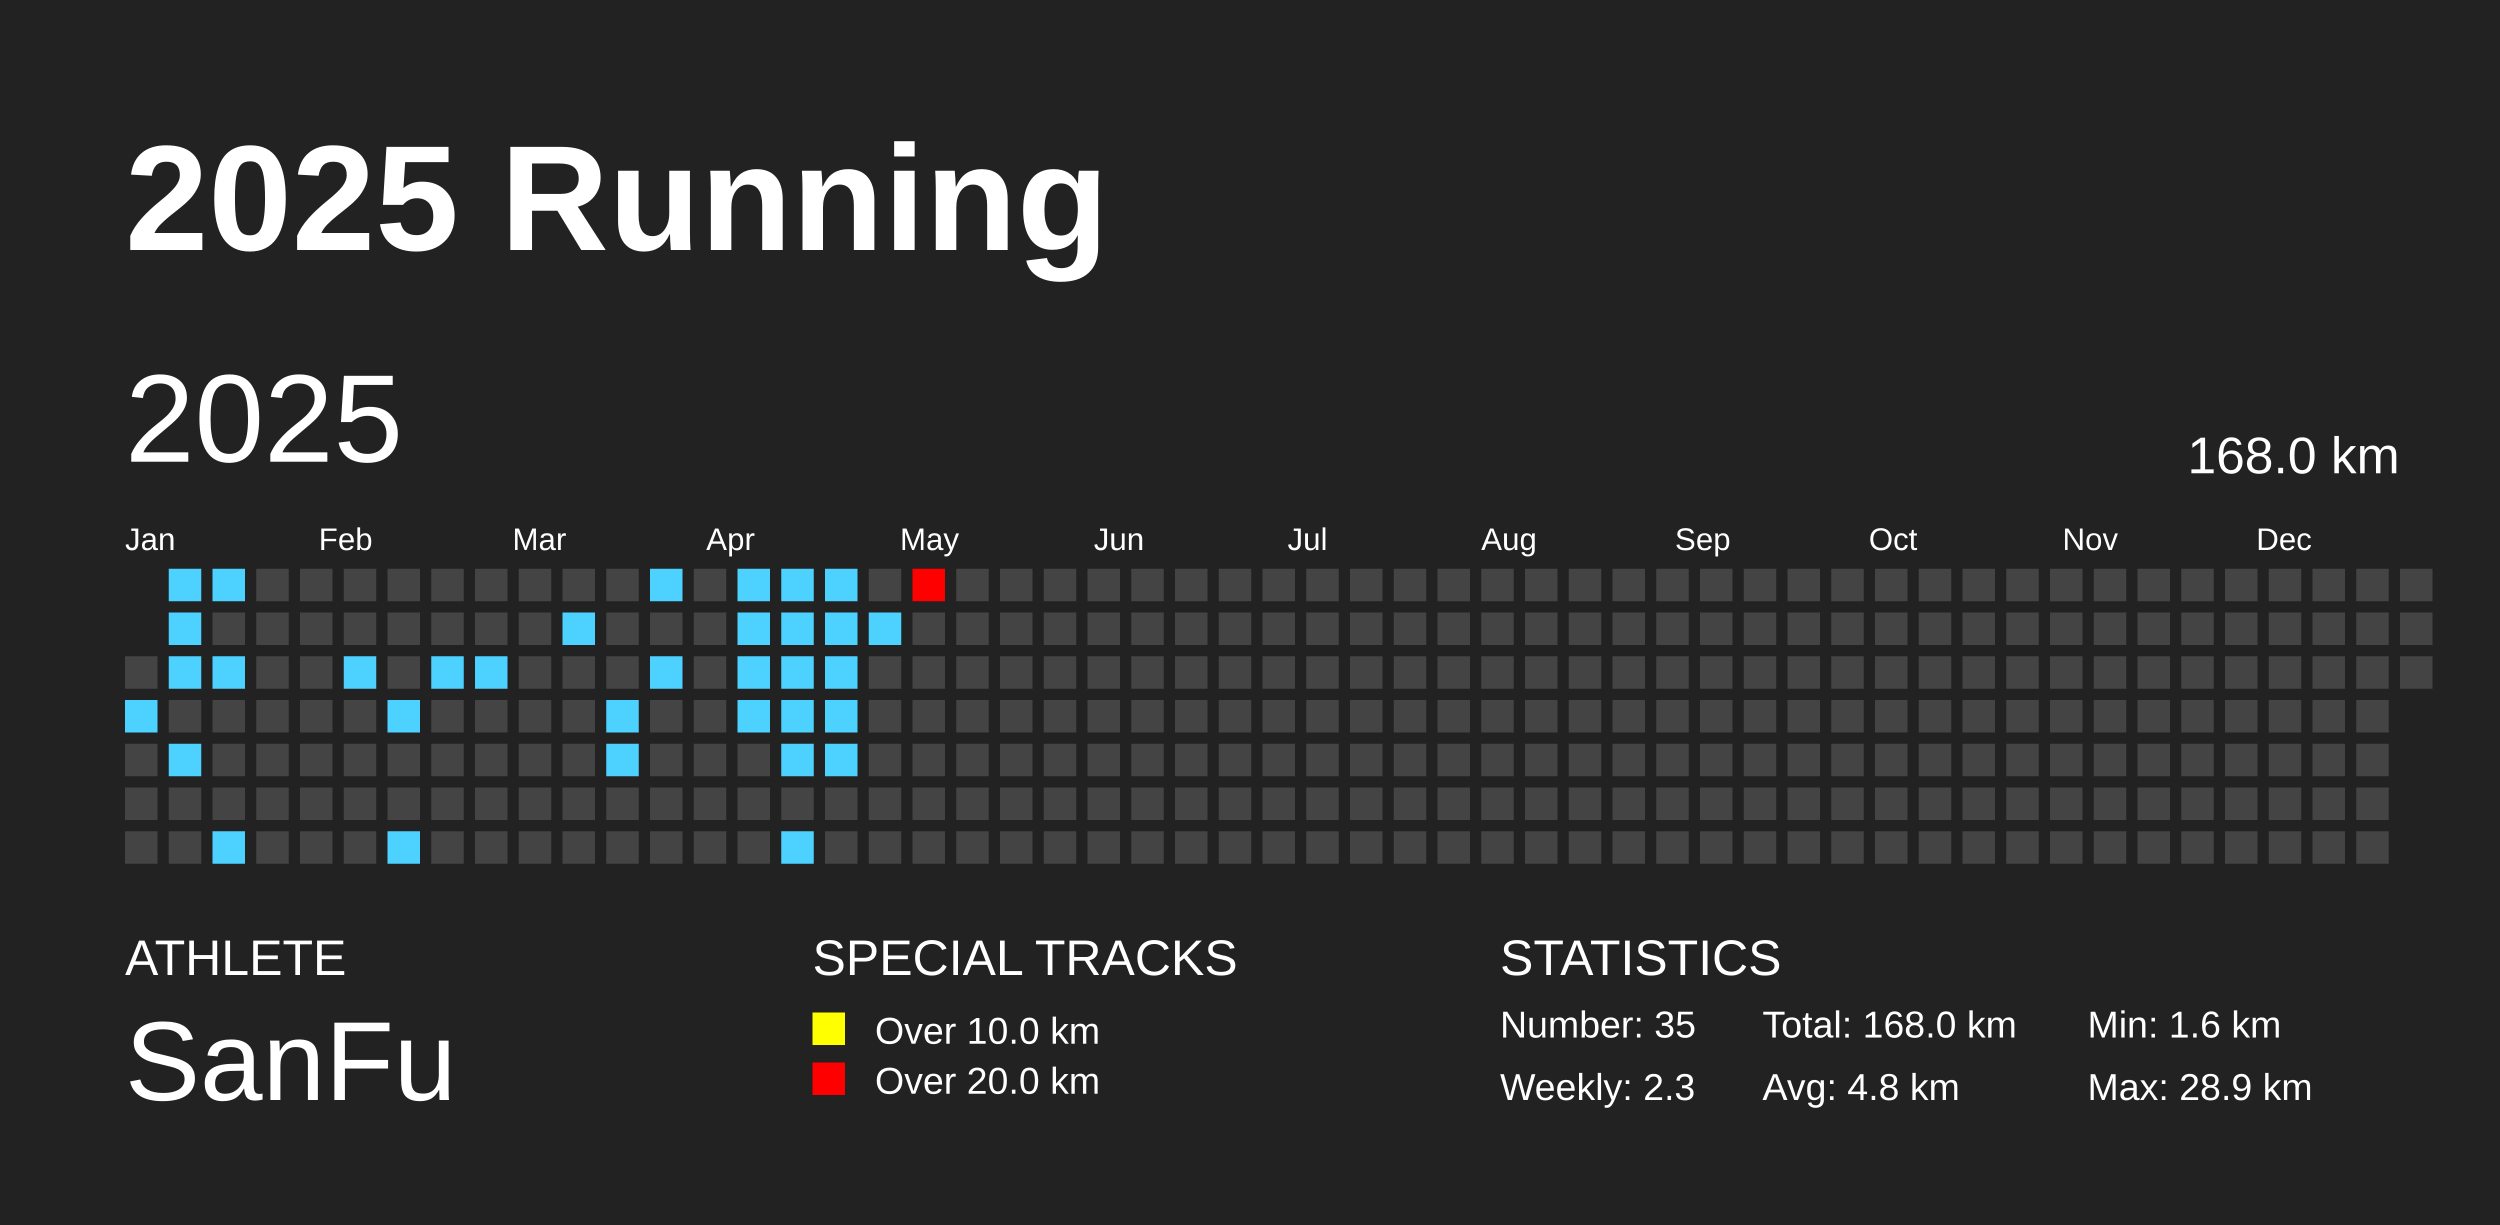
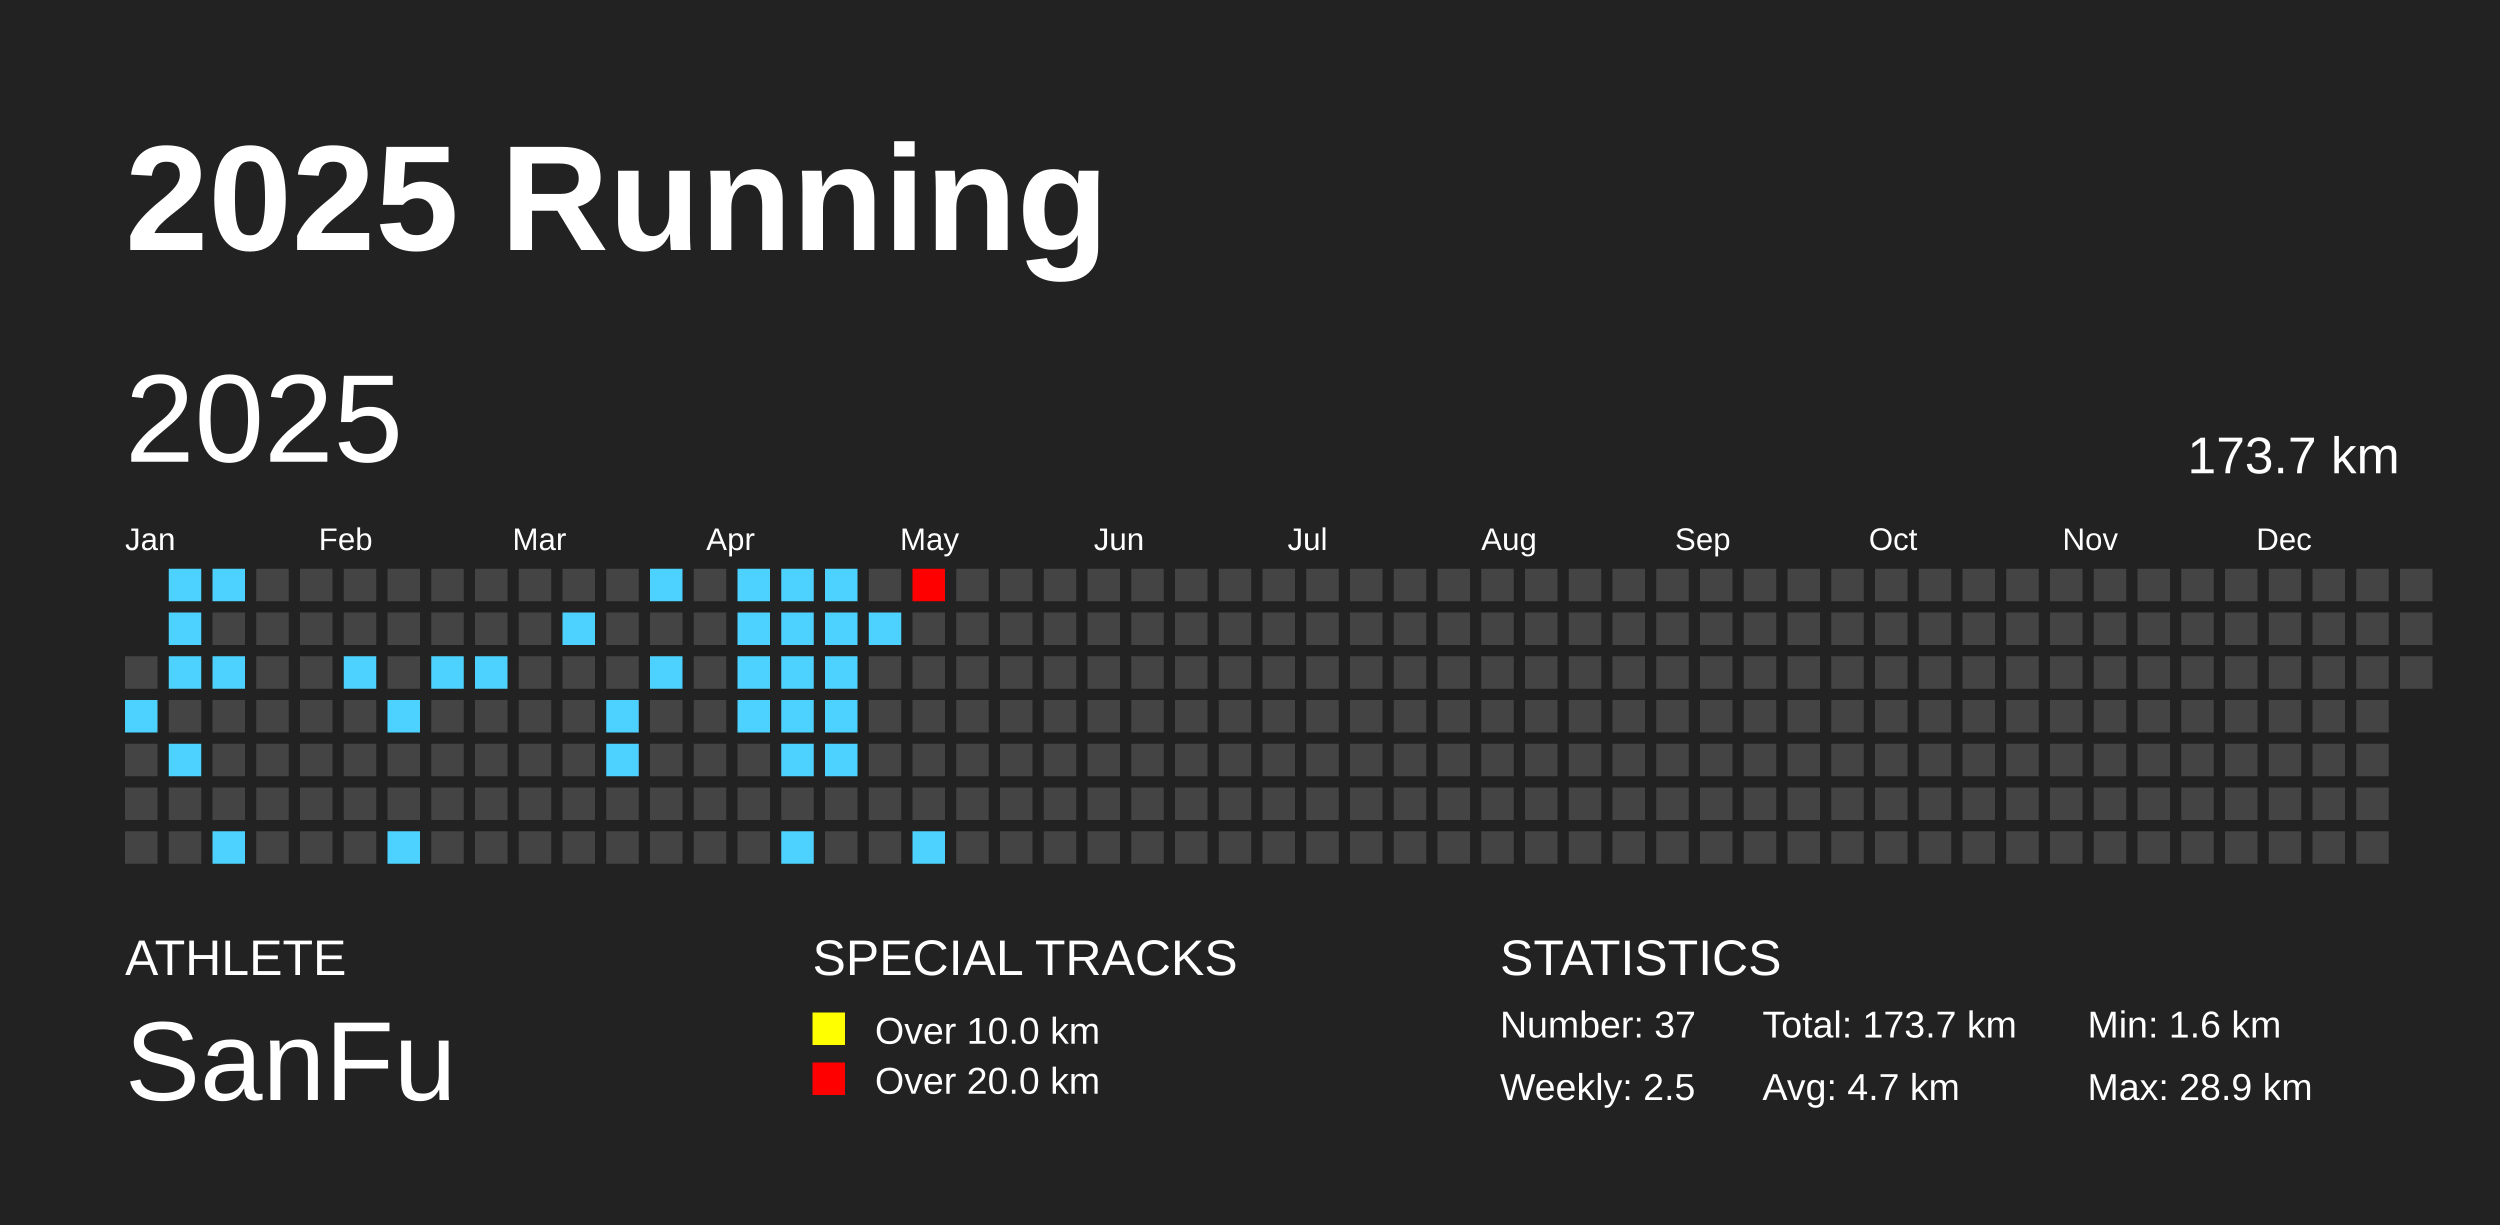
<svg xmlns="http://www.w3.org/2000/svg" baseProfile="full" height="98mm" version="1.1" viewBox="0,0,200,98" width="200mm">
  <defs />
  <rect fill="#222222" height="98" width="200" x="0" y="0" />
  <text fill="#FFFFFF" style="font-size:12px; font-family:Arial; font-weight:bold;" x="10" y="20">2025 Running</text>
  <text fill="#FFFFFF" style="font-size:4px; font-family:Arial" x="10" y="78">ATHLETE</text>
  <text fill="#FFFFFF" style="font-size:9px; font-family:Arial" x="10" y="88">SanFu</text>
  <text fill="#FFFFFF" style="font-size:4px; font-family:Arial" x="65" y="78">SPECIAL TRACKS</text>
  <rect fill="yellow" height="2.6" width="2.6" x="65" y="81" />
  <text fill="#FFFFFF" style="font-size:3px; font-family:Arial" x="70" y="83.5">Over 10.0 km</text>
  <rect fill="red" height="2.6" width="2.6" x="65" y="85" />
  <text fill="#FFFFFF" style="font-size:3px; font-family:Arial" x="70" y="87.5">Over 20.0 km</text>
  <text fill="#FFFFFF" style="font-size:4px; font-family:Arial" x="120" y="78">STATISTICS</text>
-   <text fill="#FFFFFF" style="font-size:3px; font-family:Arial" x="120" y="83">Number: 35</text>
-   <text fill="#FFFFFF" style="font-size:3px; font-family:Arial" x="120" y="88">Weekly: 2.3</text>
-   <text fill="#FFFFFF" style="font-size:3px; font-family:Arial" x="141" y="83">Total: 168.0 km</text>
-   <text fill="#FFFFFF" style="font-size:3px; font-family:Arial" x="141" y="88">Avg: 4.8 km</text>
+   <text fill="#FFFFFF" style="font-size:3px; font-family:Arial" x="120" y="83">Number: 37</text>
+   <text fill="#FFFFFF" style="font-size:3px; font-family:Arial" x="120" y="88">Weekly: 2.5</text>
+   <text fill="#FFFFFF" style="font-size:3px; font-family:Arial" x="141" y="83">Total: 173.7 km</text>
+   <text fill="#FFFFFF" style="font-size:3px; font-family:Arial" x="141" y="88">Avg: 4.7 km</text>
  <text fill="#FFFFFF" style="font-size:3px; font-family:Arial" x="167" y="83">Min: 1.6 km</text>
  <text fill="#FFFFFF" style="font-size:3px; font-family:Arial" x="167" y="88">Max: 28.9 km</text>
  <text dominant-baseline="hanging" fill="#FFFFFF" style="font-size:10.0px; font-family:Arial;" x="10" y="30">2025</text>
-   <text dominant-baseline="hanging" fill="#FFFFFF" style="font-size:4.125px; font-family:Arial;" x="175" y="35">168.0 km</text>
+   <text dominant-baseline="hanging" fill="#FFFFFF" style="font-size:4.125px; font-family:Arial;" x="175" y="35">173.7 km</text>
  <text fill="#FFFFFF" style="font-size:2.5px; font-family:Arial" x="10.0" y="44">Jan</text>
  <text fill="#FFFFFF" style="font-size:2.5px; font-family:Arial" x="25.5" y="44">Feb</text>
  <text fill="#FFFFFF" style="font-size:2.5px; font-family:Arial" x="41.0" y="44">Mar</text>
  <text fill="#FFFFFF" style="font-size:2.5px; font-family:Arial" x="56.5" y="44">Apr</text>
  <text fill="#FFFFFF" style="font-size:2.5px; font-family:Arial" x="72.0" y="44">May</text>
  <text fill="#FFFFFF" style="font-size:2.5px; font-family:Arial" x="87.5" y="44">Jun</text>
  <text fill="#FFFFFF" style="font-size:2.5px; font-family:Arial" x="103.0" y="44">Jul</text>
  <text fill="#FFFFFF" style="font-size:2.5px; font-family:Arial" x="118.5" y="44">Aug</text>
  <text fill="#FFFFFF" style="font-size:2.5px; font-family:Arial" x="134.0" y="44">Sep</text>
  <text fill="#FFFFFF" style="font-size:2.5px; font-family:Arial" x="149.5" y="44">Oct</text>
  <text fill="#FFFFFF" style="font-size:2.5px; font-family:Arial" x="165.0" y="44">Nov</text>
  <text fill="#FFFFFF" style="font-size:2.5px; font-family:Arial" x="180.5" y="44">Dec</text>
  <rect fill="#444444" height="2.6" width="2.6" x="10.0" y="52.5" />
  <rect fill="#4dd2ff" height="2.6" width="2.6" x="10.0" y="56.0" />
  <rect fill="#444444" height="2.6" width="2.6" x="10.0" y="59.5" />
  <rect fill="#444444" height="2.6" width="2.6" x="10.0" y="63.0" />
  <rect fill="#444444" height="2.6" width="2.6" x="10.0" y="66.5" />
  <rect fill="#4dd2ff" height="2.6" width="2.6" x="13.5" y="45.5" />
  <rect fill="#4dd2ff" height="2.6" width="2.6" x="13.5" y="49.0" />
  <rect fill="#4dd2ff" height="2.6" width="2.6" x="13.5" y="52.5" />
  <rect fill="#444444" height="2.6" width="2.6" x="13.5" y="56.0" />
  <rect fill="#4dd2ff" height="2.6" width="2.6" x="13.5" y="59.5" />
  <rect fill="#444444" height="2.6" width="2.6" x="13.5" y="63.0" />
  <rect fill="#444444" height="2.6" width="2.6" x="13.5" y="66.5" />
  <rect fill="#4dd2ff" height="2.6" width="2.6" x="17.0" y="45.5" />
  <rect fill="#444444" height="2.6" width="2.6" x="17.0" y="49.0" />
  <rect fill="#4dd2ff" height="2.6" width="2.6" x="17.0" y="52.5" />
  <rect fill="#444444" height="2.6" width="2.6" x="17.0" y="56.0" />
  <rect fill="#444444" height="2.6" width="2.6" x="17.0" y="59.5" />
  <rect fill="#444444" height="2.6" width="2.6" x="17.0" y="63.0" />
  <rect fill="#4dd2ff" height="2.6" width="2.6" x="17.0" y="66.5" />
  <rect fill="#444444" height="2.6" width="2.6" x="20.5" y="45.5" />
  <rect fill="#444444" height="2.6" width="2.6" x="20.5" y="49.0" />
  <rect fill="#444444" height="2.6" width="2.6" x="20.5" y="52.5" />
  <rect fill="#444444" height="2.6" width="2.6" x="20.5" y="56.0" />
  <rect fill="#444444" height="2.6" width="2.6" x="20.5" y="59.5" />
  <rect fill="#444444" height="2.6" width="2.6" x="20.5" y="63.0" />
  <rect fill="#444444" height="2.6" width="2.6" x="20.5" y="66.5" />
  <rect fill="#444444" height="2.6" width="2.6" x="24.0" y="45.5" />
  <rect fill="#444444" height="2.6" width="2.6" x="24.0" y="49.0" />
  <rect fill="#444444" height="2.6" width="2.6" x="24.0" y="52.5" />
  <rect fill="#444444" height="2.6" width="2.6" x="24.0" y="56.0" />
  <rect fill="#444444" height="2.6" width="2.6" x="24.0" y="59.5" />
  <rect fill="#444444" height="2.6" width="2.6" x="24.0" y="63.0" />
  <rect fill="#444444" height="2.6" width="2.6" x="24.0" y="66.5" />
  <rect fill="#444444" height="2.6" width="2.6" x="27.5" y="45.5" />
  <rect fill="#444444" height="2.6" width="2.6" x="27.5" y="49.0" />
  <rect fill="#4dd2ff" height="2.6" width="2.6" x="27.5" y="52.5" />
  <rect fill="#444444" height="2.6" width="2.6" x="27.5" y="56.0" />
  <rect fill="#444444" height="2.6" width="2.6" x="27.5" y="59.5" />
  <rect fill="#444444" height="2.6" width="2.6" x="27.5" y="63.0" />
  <rect fill="#444444" height="2.6" width="2.6" x="27.5" y="66.5" />
  <rect fill="#444444" height="2.6" width="2.6" x="31.0" y="45.5" />
  <rect fill="#444444" height="2.6" width="2.6" x="31.0" y="49.0" />
  <rect fill="#444444" height="2.6" width="2.6" x="31.0" y="52.5" />
  <rect fill="#4dd2ff" height="2.6" width="2.6" x="31.0" y="56.0" />
  <rect fill="#444444" height="2.6" width="2.6" x="31.0" y="59.5" />
  <rect fill="#444444" height="2.6" width="2.6" x="31.0" y="63.0" />
  <rect fill="#4dd2ff" height="2.6" width="2.6" x="31.0" y="66.5" />
  <rect fill="#444444" height="2.6" width="2.6" x="34.5" y="45.5" />
  <rect fill="#444444" height="2.6" width="2.6" x="34.5" y="49.0" />
  <rect fill="#4dd2ff" height="2.6" width="2.6" x="34.5" y="52.5" />
  <rect fill="#444444" height="2.6" width="2.6" x="34.5" y="56.0" />
  <rect fill="#444444" height="2.6" width="2.6" x="34.5" y="59.5" />
  <rect fill="#444444" height="2.6" width="2.6" x="34.5" y="63.0" />
  <rect fill="#444444" height="2.6" width="2.6" x="34.5" y="66.5" />
  <rect fill="#444444" height="2.6" width="2.6" x="38.0" y="45.5" />
  <rect fill="#444444" height="2.6" width="2.6" x="38.0" y="49.0" />
  <rect fill="#4dd2ff" height="2.6" width="2.6" x="38.0" y="52.5" />
  <rect fill="#444444" height="2.6" width="2.6" x="38.0" y="56.0" />
  <rect fill="#444444" height="2.6" width="2.6" x="38.0" y="59.5" />
  <rect fill="#444444" height="2.6" width="2.6" x="38.0" y="63.0" />
  <rect fill="#444444" height="2.6" width="2.6" x="38.0" y="66.5" />
  <rect fill="#444444" height="2.6" width="2.6" x="41.5" y="45.5" />
  <rect fill="#444444" height="2.6" width="2.6" x="41.5" y="49.0" />
  <rect fill="#444444" height="2.6" width="2.6" x="41.5" y="52.5" />
  <rect fill="#444444" height="2.6" width="2.6" x="41.5" y="56.0" />
  <rect fill="#444444" height="2.6" width="2.6" x="41.5" y="59.5" />
  <rect fill="#444444" height="2.6" width="2.6" x="41.5" y="63.0" />
  <rect fill="#444444" height="2.6" width="2.6" x="41.5" y="66.5" />
  <rect fill="#444444" height="2.6" width="2.6" x="45.0" y="45.5" />
  <rect fill="#4dd2ff" height="2.6" width="2.6" x="45.0" y="49.0" />
  <rect fill="#444444" height="2.6" width="2.6" x="45.0" y="52.5" />
  <rect fill="#444444" height="2.6" width="2.6" x="45.0" y="56.0" />
  <rect fill="#444444" height="2.6" width="2.6" x="45.0" y="59.5" />
  <rect fill="#444444" height="2.6" width="2.6" x="45.0" y="63.0" />
  <rect fill="#444444" height="2.6" width="2.6" x="45.0" y="66.5" />
  <rect fill="#444444" height="2.6" width="2.6" x="48.5" y="45.5" />
  <rect fill="#444444" height="2.6" width="2.6" x="48.5" y="49.0" />
  <rect fill="#444444" height="2.6" width="2.6" x="48.5" y="52.5" />
  <rect fill="#4dd2ff" height="2.6" width="2.6" x="48.5" y="56.0" />
  <rect fill="#4dd2ff" height="2.6" width="2.6" x="48.5" y="59.5" />
  <rect fill="#444444" height="2.6" width="2.6" x="48.5" y="63.0" />
  <rect fill="#444444" height="2.6" width="2.6" x="48.5" y="66.5" />
  <rect fill="#4dd2ff" height="2.6" width="2.6" x="52.0" y="45.5" />
  <rect fill="#444444" height="2.6" width="2.6" x="52.0" y="49.0" />
  <rect fill="#4dd2ff" height="2.6" width="2.6" x="52.0" y="52.5" />
  <rect fill="#444444" height="2.6" width="2.6" x="52.0" y="56.0" />
  <rect fill="#444444" height="2.6" width="2.6" x="52.0" y="59.5" />
  <rect fill="#444444" height="2.6" width="2.6" x="52.0" y="63.0" />
  <rect fill="#444444" height="2.6" width="2.6" x="52.0" y="66.5" />
  <rect fill="#444444" height="2.6" width="2.6" x="55.5" y="45.5" />
  <rect fill="#444444" height="2.6" width="2.6" x="55.5" y="49.0" />
  <rect fill="#444444" height="2.6" width="2.6" x="55.5" y="52.5" />
  <rect fill="#444444" height="2.6" width="2.6" x="55.5" y="56.0" />
  <rect fill="#444444" height="2.6" width="2.6" x="55.5" y="59.5" />
  <rect fill="#444444" height="2.6" width="2.6" x="55.5" y="63.0" />
  <rect fill="#444444" height="2.6" width="2.6" x="55.5" y="66.5" />
  <rect fill="#4dd2ff" height="2.6" width="2.6" x="59.0" y="45.5" />
  <rect fill="#4dd2ff" height="2.6" width="2.6" x="59.0" y="49.0" />
  <rect fill="#4dd2ff" height="2.6" width="2.6" x="59.0" y="52.5" />
  <rect fill="#4dd2ff" height="2.6" width="2.6" x="59.0" y="56.0" />
  <rect fill="#444444" height="2.6" width="2.6" x="59.0" y="59.5" />
  <rect fill="#444444" height="2.6" width="2.6" x="59.0" y="63.0" />
  <rect fill="#444444" height="2.6" width="2.6" x="59.0" y="66.5" />
  <rect fill="#4dd2ff" height="2.6" width="2.6" x="62.5" y="45.5" />
  <rect fill="#4dd2ff" height="2.6" width="2.6" x="62.5" y="49.0" />
  <rect fill="#4dd2ff" height="2.6" width="2.6" x="62.5" y="52.5" />
  <rect fill="#4dd2ff" height="2.6" width="2.6" x="62.5" y="56.0" />
  <rect fill="#4dd2ff" height="2.6" width="2.6" x="62.5" y="59.5" />
  <rect fill="#444444" height="2.6" width="2.6" x="62.5" y="63.0" />
  <rect fill="#4dd2ff" height="2.6" width="2.6" x="62.5" y="66.5" />
  <rect fill="#4dd2ff" height="2.6" width="2.6" x="66.0" y="45.5" />
  <rect fill="#4dd2ff" height="2.6" width="2.6" x="66.0" y="49.0" />
  <rect fill="#4dd2ff" height="2.6" width="2.6" x="66.0" y="52.5" />
  <rect fill="#4dd2ff" height="2.6" width="2.6" x="66.0" y="56.0" />
  <rect fill="#4dd2ff" height="2.6" width="2.6" x="66.0" y="59.5" />
  <rect fill="#444444" height="2.6" width="2.6" x="66.0" y="63.0" />
  <rect fill="#444444" height="2.6" width="2.6" x="66.0" y="66.5" />
  <rect fill="#444444" height="2.6" width="2.6" x="69.5" y="45.5" />
  <rect fill="#4dd2ff" height="2.6" width="2.6" x="69.5" y="49.0" />
  <rect fill="#444444" height="2.6" width="2.6" x="69.5" y="52.5" />
  <rect fill="#444444" height="2.6" width="2.6" x="69.5" y="56.0" />
  <rect fill="#444444" height="2.6" width="2.6" x="69.5" y="59.5" />
  <rect fill="#444444" height="2.6" width="2.6" x="69.5" y="63.0" />
  <rect fill="#444444" height="2.6" width="2.6" x="69.5" y="66.5" />
  <rect fill="red" height="2.6" width="2.6" x="73.0" y="45.5" />
  <rect fill="#444444" height="2.6" width="2.6" x="73.0" y="49.0" />
  <rect fill="#444444" height="2.6" width="2.6" x="73.0" y="52.5" />
  <rect fill="#444444" height="2.6" width="2.6" x="73.0" y="56.0" />
  <rect fill="#444444" height="2.6" width="2.6" x="73.0" y="59.5" />
  <rect fill="#444444" height="2.6" width="2.6" x="73.0" y="63.0" />
-   <rect fill="#444444" height="2.6" width="2.6" x="73.0" y="66.5" />
+   <rect fill="#4dd2ff" height="2.6" width="2.6" x="73.0" y="66.5" />
  <rect fill="#444444" height="2.6" width="2.6" x="76.5" y="45.5" />
  <rect fill="#444444" height="2.6" width="2.6" x="76.5" y="49.0" />
  <rect fill="#444444" height="2.6" width="2.6" x="76.5" y="52.5" />
  <rect fill="#444444" height="2.6" width="2.6" x="76.5" y="56.0" />
  <rect fill="#444444" height="2.6" width="2.6" x="76.5" y="59.5" />
  <rect fill="#444444" height="2.6" width="2.6" x="76.5" y="63.0" />
  <rect fill="#444444" height="2.6" width="2.6" x="76.5" y="66.5" />
  <rect fill="#444444" height="2.6" width="2.6" x="80.0" y="45.5" />
  <rect fill="#444444" height="2.6" width="2.6" x="80.0" y="49.0" />
  <rect fill="#444444" height="2.6" width="2.6" x="80.0" y="52.5" />
  <rect fill="#444444" height="2.6" width="2.6" x="80.0" y="56.0" />
  <rect fill="#444444" height="2.6" width="2.6" x="80.0" y="59.5" />
  <rect fill="#444444" height="2.6" width="2.6" x="80.0" y="63.0" />
  <rect fill="#444444" height="2.6" width="2.6" x="80.0" y="66.5" />
  <rect fill="#444444" height="2.6" width="2.6" x="83.5" y="45.5" />
  <rect fill="#444444" height="2.6" width="2.6" x="83.5" y="49.0" />
  <rect fill="#444444" height="2.6" width="2.6" x="83.5" y="52.5" />
  <rect fill="#444444" height="2.6" width="2.6" x="83.5" y="56.0" />
  <rect fill="#444444" height="2.6" width="2.6" x="83.5" y="59.5" />
  <rect fill="#444444" height="2.6" width="2.6" x="83.5" y="63.0" />
  <rect fill="#444444" height="2.6" width="2.6" x="83.5" y="66.5" />
  <rect fill="#444444" height="2.6" width="2.6" x="87.0" y="45.5" />
  <rect fill="#444444" height="2.6" width="2.6" x="87.0" y="49.0" />
  <rect fill="#444444" height="2.6" width="2.6" x="87.0" y="52.5" />
  <rect fill="#444444" height="2.6" width="2.6" x="87.0" y="56.0" />
  <rect fill="#444444" height="2.6" width="2.6" x="87.0" y="59.5" />
  <rect fill="#444444" height="2.6" width="2.6" x="87.0" y="63.0" />
  <rect fill="#444444" height="2.6" width="2.6" x="87.0" y="66.5" />
  <rect fill="#444444" height="2.6" width="2.6" x="90.5" y="45.5" />
  <rect fill="#444444" height="2.6" width="2.6" x="90.5" y="49.0" />
  <rect fill="#444444" height="2.6" width="2.6" x="90.5" y="52.5" />
  <rect fill="#444444" height="2.6" width="2.6" x="90.5" y="56.0" />
  <rect fill="#444444" height="2.6" width="2.6" x="90.5" y="59.5" />
  <rect fill="#444444" height="2.6" width="2.6" x="90.5" y="63.0" />
  <rect fill="#444444" height="2.6" width="2.6" x="90.5" y="66.5" />
  <rect fill="#444444" height="2.6" width="2.6" x="94.0" y="45.5" />
  <rect fill="#444444" height="2.6" width="2.6" x="94.0" y="49.0" />
  <rect fill="#444444" height="2.6" width="2.6" x="94.0" y="52.5" />
  <rect fill="#444444" height="2.6" width="2.6" x="94.0" y="56.0" />
  <rect fill="#444444" height="2.6" width="2.6" x="94.0" y="59.5" />
  <rect fill="#444444" height="2.6" width="2.6" x="94.0" y="63.0" />
  <rect fill="#444444" height="2.6" width="2.6" x="94.0" y="66.5" />
  <rect fill="#444444" height="2.6" width="2.6" x="97.5" y="45.5" />
  <rect fill="#444444" height="2.6" width="2.6" x="97.5" y="49.0" />
  <rect fill="#444444" height="2.6" width="2.6" x="97.5" y="52.5" />
  <rect fill="#444444" height="2.6" width="2.6" x="97.5" y="56.0" />
  <rect fill="#444444" height="2.6" width="2.6" x="97.5" y="59.5" />
  <rect fill="#444444" height="2.6" width="2.6" x="97.5" y="63.0" />
  <rect fill="#444444" height="2.6" width="2.6" x="97.5" y="66.5" />
  <rect fill="#444444" height="2.6" width="2.6" x="101.0" y="45.5" />
  <rect fill="#444444" height="2.6" width="2.6" x="101.0" y="49.0" />
  <rect fill="#444444" height="2.6" width="2.6" x="101.0" y="52.5" />
  <rect fill="#444444" height="2.6" width="2.6" x="101.0" y="56.0" />
  <rect fill="#444444" height="2.6" width="2.6" x="101.0" y="59.5" />
  <rect fill="#444444" height="2.6" width="2.6" x="101.0" y="63.0" />
  <rect fill="#444444" height="2.6" width="2.6" x="101.0" y="66.5" />
  <rect fill="#444444" height="2.6" width="2.6" x="104.5" y="45.5" />
  <rect fill="#444444" height="2.6" width="2.6" x="104.5" y="49.0" />
  <rect fill="#444444" height="2.6" width="2.6" x="104.5" y="52.5" />
  <rect fill="#444444" height="2.6" width="2.6" x="104.5" y="56.0" />
  <rect fill="#444444" height="2.6" width="2.6" x="104.5" y="59.5" />
  <rect fill="#444444" height="2.6" width="2.6" x="104.5" y="63.0" />
  <rect fill="#444444" height="2.6" width="2.6" x="104.5" y="66.5" />
  <rect fill="#444444" height="2.6" width="2.6" x="108.0" y="45.5" />
  <rect fill="#444444" height="2.6" width="2.6" x="108.0" y="49.0" />
  <rect fill="#444444" height="2.6" width="2.6" x="108.0" y="52.5" />
  <rect fill="#444444" height="2.6" width="2.6" x="108.0" y="56.0" />
  <rect fill="#444444" height="2.6" width="2.6" x="108.0" y="59.5" />
  <rect fill="#444444" height="2.6" width="2.6" x="108.0" y="63.0" />
  <rect fill="#444444" height="2.6" width="2.6" x="108.0" y="66.5" />
  <rect fill="#444444" height="2.6" width="2.6" x="111.5" y="45.5" />
  <rect fill="#444444" height="2.6" width="2.6" x="111.5" y="49.0" />
  <rect fill="#444444" height="2.6" width="2.6" x="111.5" y="52.5" />
  <rect fill="#444444" height="2.6" width="2.6" x="111.5" y="56.0" />
  <rect fill="#444444" height="2.6" width="2.6" x="111.5" y="59.5" />
  <rect fill="#444444" height="2.6" width="2.6" x="111.5" y="63.0" />
  <rect fill="#444444" height="2.6" width="2.6" x="111.5" y="66.5" />
  <rect fill="#444444" height="2.6" width="2.6" x="115.0" y="45.5" />
  <rect fill="#444444" height="2.6" width="2.6" x="115.0" y="49.0" />
  <rect fill="#444444" height="2.6" width="2.6" x="115.0" y="52.5" />
  <rect fill="#444444" height="2.6" width="2.6" x="115.0" y="56.0" />
  <rect fill="#444444" height="2.6" width="2.6" x="115.0" y="59.5" />
  <rect fill="#444444" height="2.6" width="2.6" x="115.0" y="63.0" />
  <rect fill="#444444" height="2.6" width="2.6" x="115.0" y="66.5" />
  <rect fill="#444444" height="2.6" width="2.6" x="118.5" y="45.5" />
  <rect fill="#444444" height="2.6" width="2.6" x="118.5" y="49.0" />
  <rect fill="#444444" height="2.6" width="2.6" x="118.5" y="52.5" />
  <rect fill="#444444" height="2.6" width="2.6" x="118.5" y="56.0" />
  <rect fill="#444444" height="2.6" width="2.6" x="118.5" y="59.5" />
  <rect fill="#444444" height="2.6" width="2.6" x="118.5" y="63.0" />
  <rect fill="#444444" height="2.6" width="2.6" x="118.5" y="66.5" />
  <rect fill="#444444" height="2.6" width="2.6" x="122.0" y="45.5" />
  <rect fill="#444444" height="2.6" width="2.6" x="122.0" y="49.0" />
  <rect fill="#444444" height="2.6" width="2.6" x="122.0" y="52.5" />
  <rect fill="#444444" height="2.6" width="2.6" x="122.0" y="56.0" />
  <rect fill="#444444" height="2.6" width="2.6" x="122.0" y="59.5" />
  <rect fill="#444444" height="2.6" width="2.6" x="122.0" y="63.0" />
  <rect fill="#444444" height="2.6" width="2.6" x="122.0" y="66.5" />
  <rect fill="#444444" height="2.6" width="2.6" x="125.5" y="45.5" />
  <rect fill="#444444" height="2.6" width="2.6" x="125.5" y="49.0" />
  <rect fill="#444444" height="2.6" width="2.6" x="125.5" y="52.5" />
  <rect fill="#444444" height="2.6" width="2.6" x="125.5" y="56.0" />
  <rect fill="#444444" height="2.6" width="2.6" x="125.5" y="59.5" />
  <rect fill="#444444" height="2.6" width="2.6" x="125.5" y="63.0" />
  <rect fill="#444444" height="2.6" width="2.6" x="125.5" y="66.5" />
  <rect fill="#444444" height="2.6" width="2.6" x="129.0" y="45.5" />
  <rect fill="#444444" height="2.6" width="2.6" x="129.0" y="49.0" />
  <rect fill="#444444" height="2.6" width="2.6" x="129.0" y="52.5" />
  <rect fill="#444444" height="2.6" width="2.6" x="129.0" y="56.0" />
  <rect fill="#444444" height="2.6" width="2.6" x="129.0" y="59.5" />
  <rect fill="#444444" height="2.6" width="2.6" x="129.0" y="63.0" />
  <rect fill="#444444" height="2.6" width="2.6" x="129.0" y="66.5" />
  <rect fill="#444444" height="2.6" width="2.6" x="132.5" y="45.5" />
  <rect fill="#444444" height="2.6" width="2.6" x="132.5" y="49.0" />
  <rect fill="#444444" height="2.6" width="2.6" x="132.5" y="52.5" />
  <rect fill="#444444" height="2.6" width="2.6" x="132.5" y="56.0" />
  <rect fill="#444444" height="2.6" width="2.6" x="132.5" y="59.5" />
  <rect fill="#444444" height="2.6" width="2.6" x="132.5" y="63.0" />
  <rect fill="#444444" height="2.6" width="2.6" x="132.5" y="66.5" />
  <rect fill="#444444" height="2.6" width="2.6" x="136.0" y="45.5" />
  <rect fill="#444444" height="2.6" width="2.6" x="136.0" y="49.0" />
  <rect fill="#444444" height="2.6" width="2.6" x="136.0" y="52.5" />
  <rect fill="#444444" height="2.6" width="2.6" x="136.0" y="56.0" />
  <rect fill="#444444" height="2.6" width="2.6" x="136.0" y="59.5" />
  <rect fill="#444444" height="2.6" width="2.6" x="136.0" y="63.0" />
  <rect fill="#444444" height="2.6" width="2.6" x="136.0" y="66.5" />
  <rect fill="#444444" height="2.6" width="2.6" x="139.5" y="45.5" />
  <rect fill="#444444" height="2.6" width="2.6" x="139.5" y="49.0" />
  <rect fill="#444444" height="2.6" width="2.6" x="139.5" y="52.5" />
  <rect fill="#444444" height="2.6" width="2.6" x="139.5" y="56.0" />
  <rect fill="#444444" height="2.6" width="2.6" x="139.5" y="59.5" />
  <rect fill="#444444" height="2.6" width="2.6" x="139.5" y="63.0" />
  <rect fill="#444444" height="2.6" width="2.6" x="139.5" y="66.5" />
  <rect fill="#444444" height="2.6" width="2.6" x="143.0" y="45.5" />
  <rect fill="#444444" height="2.6" width="2.6" x="143.0" y="49.0" />
  <rect fill="#444444" height="2.6" width="2.6" x="143.0" y="52.5" />
  <rect fill="#444444" height="2.6" width="2.6" x="143.0" y="56.0" />
  <rect fill="#444444" height="2.6" width="2.6" x="143.0" y="59.5" />
  <rect fill="#444444" height="2.6" width="2.6" x="143.0" y="63.0" />
  <rect fill="#444444" height="2.6" width="2.6" x="143.0" y="66.5" />
  <rect fill="#444444" height="2.6" width="2.6" x="146.5" y="45.5" />
  <rect fill="#444444" height="2.6" width="2.6" x="146.5" y="49.0" />
  <rect fill="#444444" height="2.6" width="2.6" x="146.5" y="52.5" />
  <rect fill="#444444" height="2.6" width="2.6" x="146.5" y="56.0" />
  <rect fill="#444444" height="2.6" width="2.6" x="146.5" y="59.5" />
  <rect fill="#444444" height="2.6" width="2.6" x="146.5" y="63.0" />
  <rect fill="#444444" height="2.6" width="2.6" x="146.5" y="66.5" />
  <rect fill="#444444" height="2.6" width="2.6" x="150.0" y="45.5" />
  <rect fill="#444444" height="2.6" width="2.6" x="150.0" y="49.0" />
  <rect fill="#444444" height="2.6" width="2.6" x="150.0" y="52.5" />
  <rect fill="#444444" height="2.6" width="2.6" x="150.0" y="56.0" />
  <rect fill="#444444" height="2.6" width="2.6" x="150.0" y="59.5" />
  <rect fill="#444444" height="2.6" width="2.6" x="150.0" y="63.0" />
  <rect fill="#444444" height="2.6" width="2.6" x="150.0" y="66.5" />
  <rect fill="#444444" height="2.6" width="2.6" x="153.5" y="45.5" />
  <rect fill="#444444" height="2.6" width="2.6" x="153.5" y="49.0" />
  <rect fill="#444444" height="2.6" width="2.6" x="153.5" y="52.5" />
  <rect fill="#444444" height="2.6" width="2.6" x="153.5" y="56.0" />
  <rect fill="#444444" height="2.6" width="2.6" x="153.5" y="59.5" />
  <rect fill="#444444" height="2.6" width="2.6" x="153.5" y="63.0" />
  <rect fill="#444444" height="2.6" width="2.6" x="153.5" y="66.5" />
  <rect fill="#444444" height="2.6" width="2.6" x="157.0" y="45.5" />
  <rect fill="#444444" height="2.6" width="2.6" x="157.0" y="49.0" />
  <rect fill="#444444" height="2.6" width="2.6" x="157.0" y="52.5" />
  <rect fill="#444444" height="2.6" width="2.6" x="157.0" y="56.0" />
  <rect fill="#444444" height="2.6" width="2.6" x="157.0" y="59.5" />
  <rect fill="#444444" height="2.6" width="2.6" x="157.0" y="63.0" />
  <rect fill="#444444" height="2.6" width="2.6" x="157.0" y="66.5" />
  <rect fill="#444444" height="2.6" width="2.6" x="160.5" y="45.5" />
  <rect fill="#444444" height="2.6" width="2.6" x="160.5" y="49.0" />
  <rect fill="#444444" height="2.6" width="2.6" x="160.5" y="52.5" />
  <rect fill="#444444" height="2.6" width="2.6" x="160.5" y="56.0" />
  <rect fill="#444444" height="2.6" width="2.6" x="160.5" y="59.5" />
  <rect fill="#444444" height="2.6" width="2.6" x="160.5" y="63.0" />
  <rect fill="#444444" height="2.6" width="2.6" x="160.5" y="66.5" />
  <rect fill="#444444" height="2.6" width="2.6" x="164.0" y="45.5" />
  <rect fill="#444444" height="2.6" width="2.6" x="164.0" y="49.0" />
  <rect fill="#444444" height="2.6" width="2.6" x="164.0" y="52.5" />
  <rect fill="#444444" height="2.6" width="2.6" x="164.0" y="56.0" />
  <rect fill="#444444" height="2.6" width="2.6" x="164.0" y="59.5" />
  <rect fill="#444444" height="2.6" width="2.6" x="164.0" y="63.0" />
  <rect fill="#444444" height="2.6" width="2.6" x="164.0" y="66.5" />
  <rect fill="#444444" height="2.6" width="2.6" x="167.5" y="45.5" />
  <rect fill="#444444" height="2.6" width="2.6" x="167.5" y="49.0" />
  <rect fill="#444444" height="2.6" width="2.6" x="167.5" y="52.5" />
  <rect fill="#444444" height="2.6" width="2.6" x="167.5" y="56.0" />
  <rect fill="#444444" height="2.6" width="2.6" x="167.5" y="59.5" />
  <rect fill="#444444" height="2.6" width="2.6" x="167.5" y="63.0" />
  <rect fill="#444444" height="2.6" width="2.6" x="167.5" y="66.5" />
  <rect fill="#444444" height="2.6" width="2.6" x="171.0" y="45.5" />
  <rect fill="#444444" height="2.6" width="2.6" x="171.0" y="49.0" />
  <rect fill="#444444" height="2.6" width="2.6" x="171.0" y="52.5" />
  <rect fill="#444444" height="2.6" width="2.6" x="171.0" y="56.0" />
  <rect fill="#444444" height="2.6" width="2.6" x="171.0" y="59.5" />
  <rect fill="#444444" height="2.6" width="2.6" x="171.0" y="63.0" />
  <rect fill="#444444" height="2.6" width="2.6" x="171.0" y="66.5" />
  <rect fill="#444444" height="2.6" width="2.6" x="174.5" y="45.5" />
  <rect fill="#444444" height="2.6" width="2.6" x="174.5" y="49.0" />
  <rect fill="#444444" height="2.6" width="2.6" x="174.5" y="52.5" />
  <rect fill="#444444" height="2.6" width="2.6" x="174.5" y="56.0" />
  <rect fill="#444444" height="2.6" width="2.6" x="174.5" y="59.5" />
  <rect fill="#444444" height="2.6" width="2.6" x="174.5" y="63.0" />
  <rect fill="#444444" height="2.6" width="2.6" x="174.5" y="66.5" />
  <rect fill="#444444" height="2.6" width="2.6" x="178.0" y="45.5" />
  <rect fill="#444444" height="2.6" width="2.6" x="178.0" y="49.0" />
  <rect fill="#444444" height="2.6" width="2.6" x="178.0" y="52.5" />
  <rect fill="#444444" height="2.6" width="2.6" x="178.0" y="56.0" />
  <rect fill="#444444" height="2.6" width="2.6" x="178.0" y="59.5" />
  <rect fill="#444444" height="2.6" width="2.6" x="178.0" y="63.0" />
  <rect fill="#444444" height="2.6" width="2.6" x="178.0" y="66.5" />
  <rect fill="#444444" height="2.6" width="2.6" x="181.5" y="45.5" />
  <rect fill="#444444" height="2.6" width="2.6" x="181.5" y="49.0" />
  <rect fill="#444444" height="2.6" width="2.6" x="181.5" y="52.5" />
  <rect fill="#444444" height="2.6" width="2.6" x="181.5" y="56.0" />
  <rect fill="#444444" height="2.6" width="2.6" x="181.5" y="59.5" />
  <rect fill="#444444" height="2.6" width="2.6" x="181.5" y="63.0" />
  <rect fill="#444444" height="2.6" width="2.6" x="181.5" y="66.5" />
  <rect fill="#444444" height="2.6" width="2.6" x="185.0" y="45.5" />
  <rect fill="#444444" height="2.6" width="2.6" x="185.0" y="49.0" />
  <rect fill="#444444" height="2.6" width="2.6" x="185.0" y="52.5" />
  <rect fill="#444444" height="2.6" width="2.6" x="185.0" y="56.0" />
  <rect fill="#444444" height="2.6" width="2.6" x="185.0" y="59.5" />
  <rect fill="#444444" height="2.6" width="2.6" x="185.0" y="63.0" />
  <rect fill="#444444" height="2.6" width="2.6" x="185.0" y="66.5" />
  <rect fill="#444444" height="2.6" width="2.6" x="188.5" y="45.5" />
  <rect fill="#444444" height="2.6" width="2.6" x="188.5" y="49.0" />
  <rect fill="#444444" height="2.6" width="2.6" x="188.5" y="52.5" />
  <rect fill="#444444" height="2.6" width="2.6" x="188.5" y="56.0" />
  <rect fill="#444444" height="2.6" width="2.6" x="188.5" y="59.5" />
  <rect fill="#444444" height="2.6" width="2.6" x="188.5" y="63.0" />
  <rect fill="#444444" height="2.6" width="2.6" x="188.5" y="66.5" />
  <rect fill="#444444" height="2.6" width="2.6" x="192.0" y="45.5" />
  <rect fill="#444444" height="2.6" width="2.6" x="192.0" y="49.0" />
  <rect fill="#444444" height="2.6" width="2.6" x="192.0" y="52.5" />
</svg>
